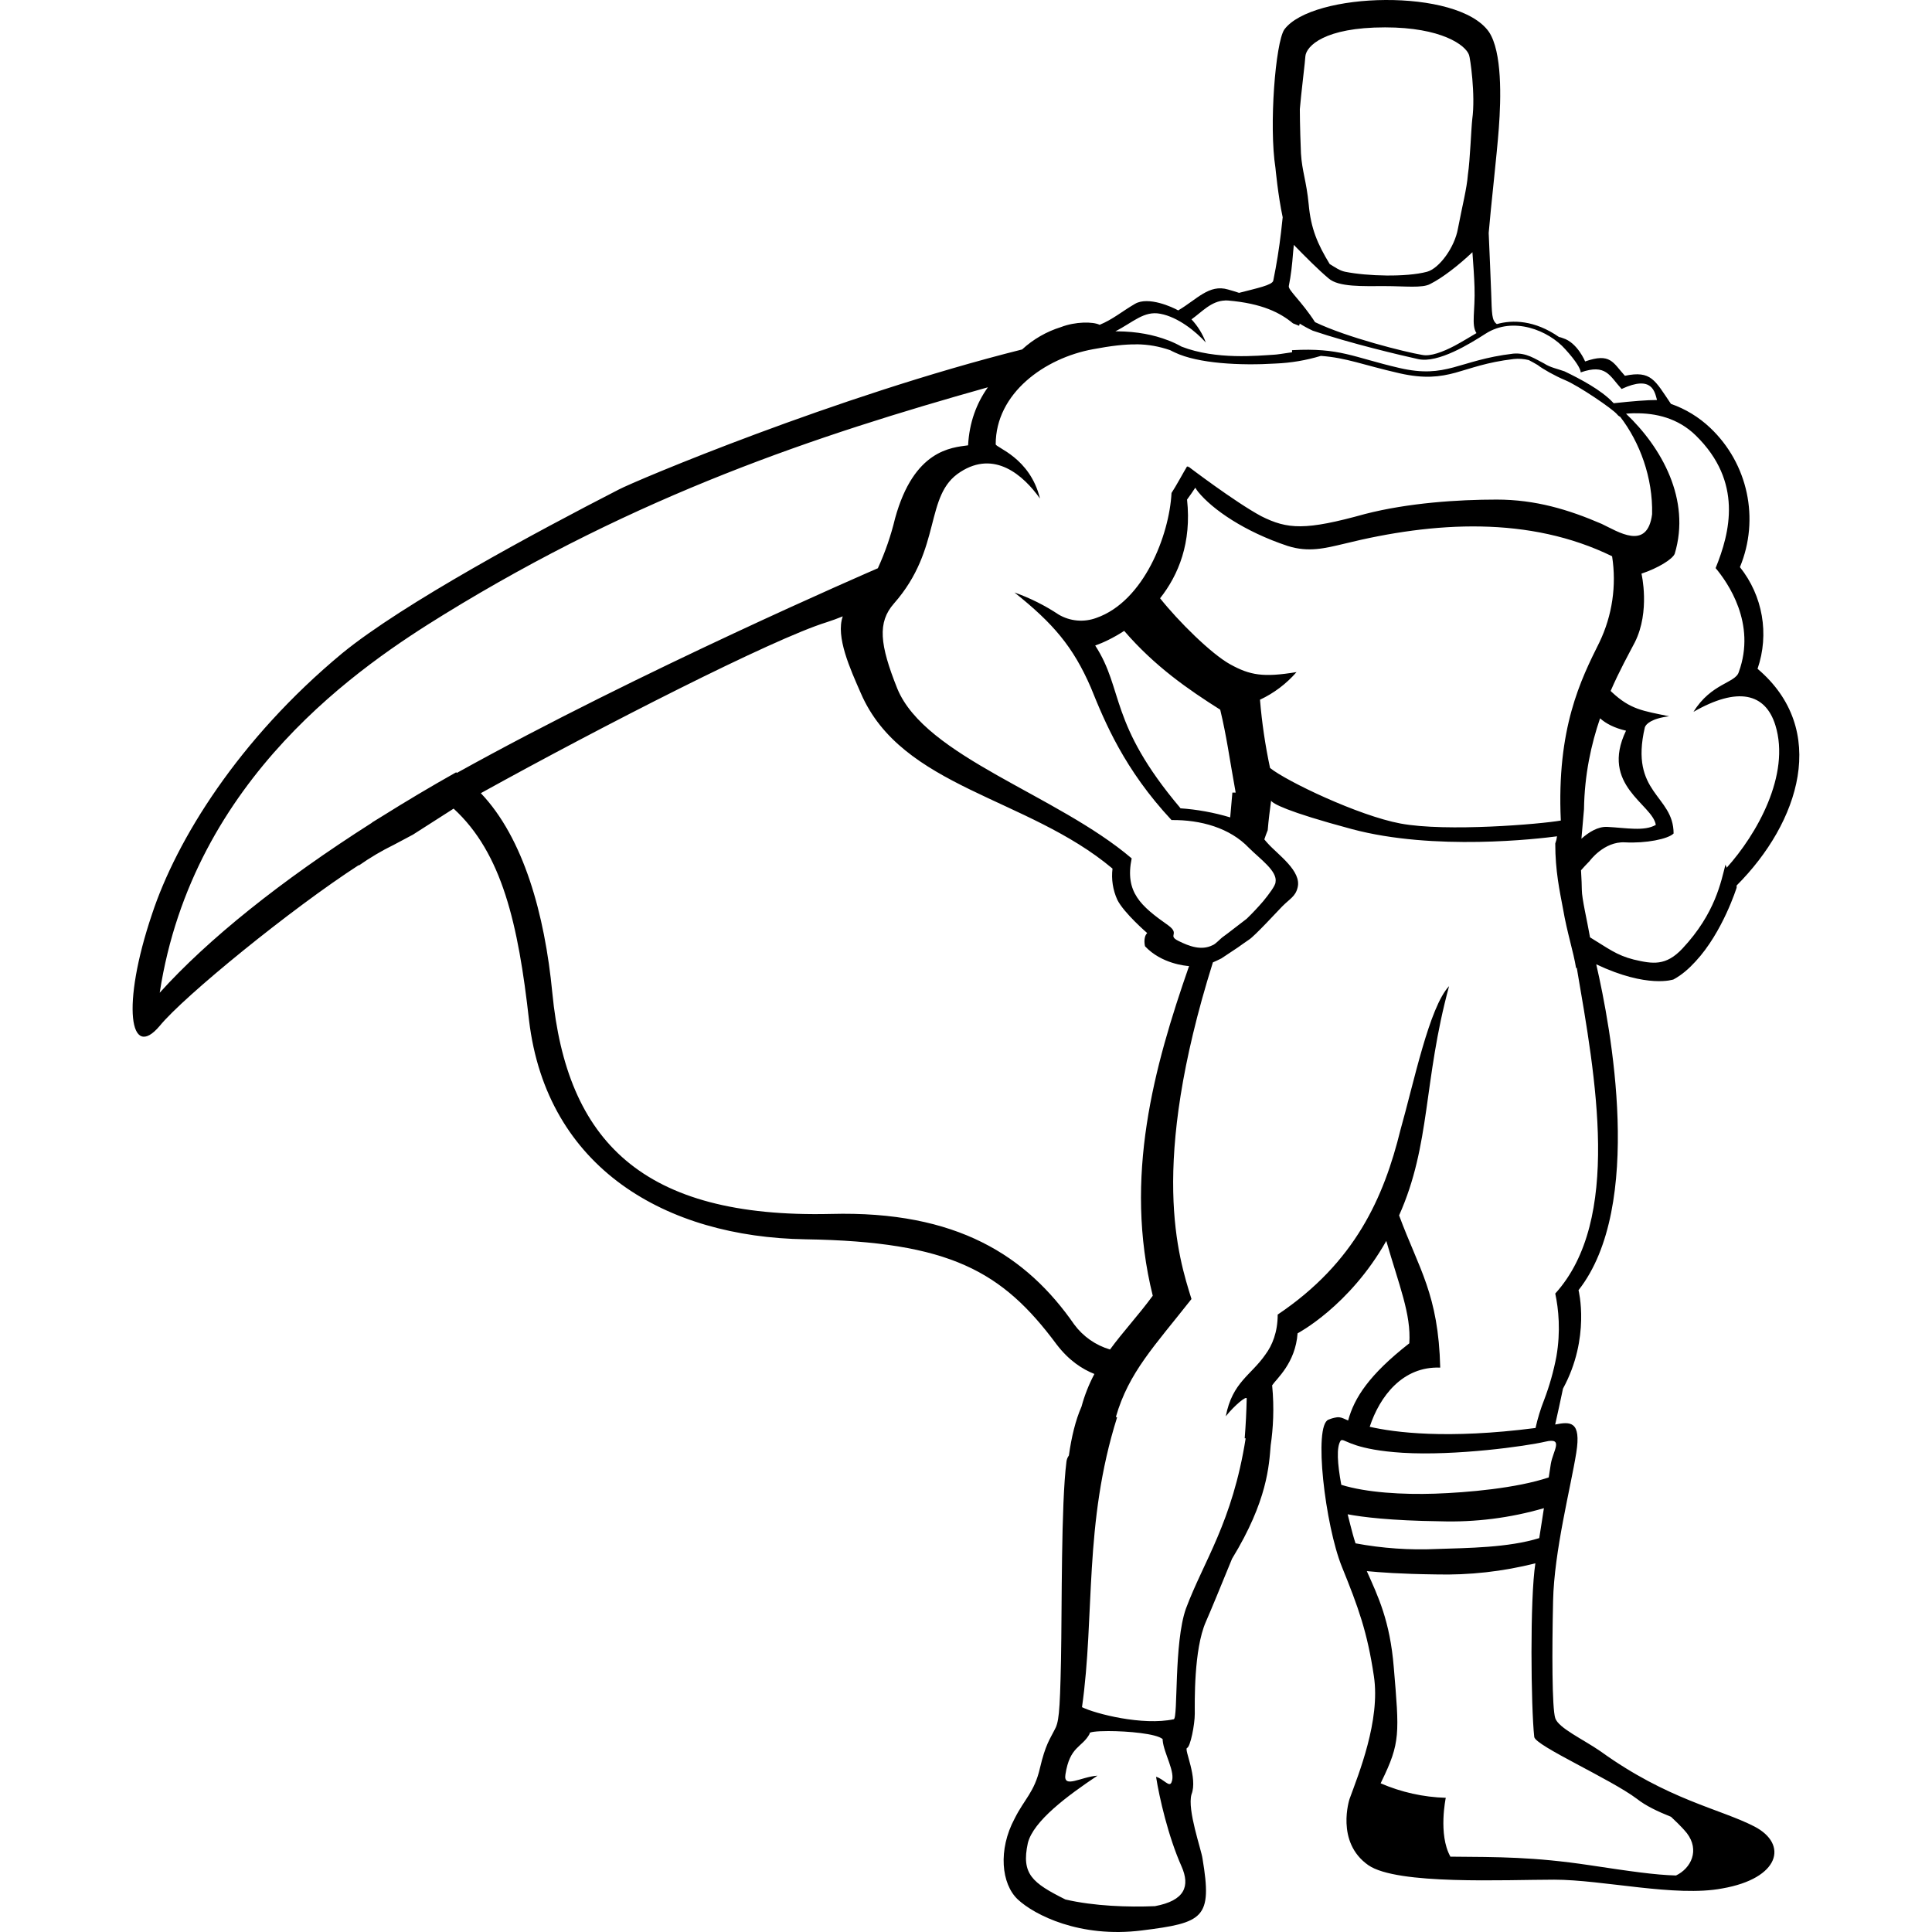
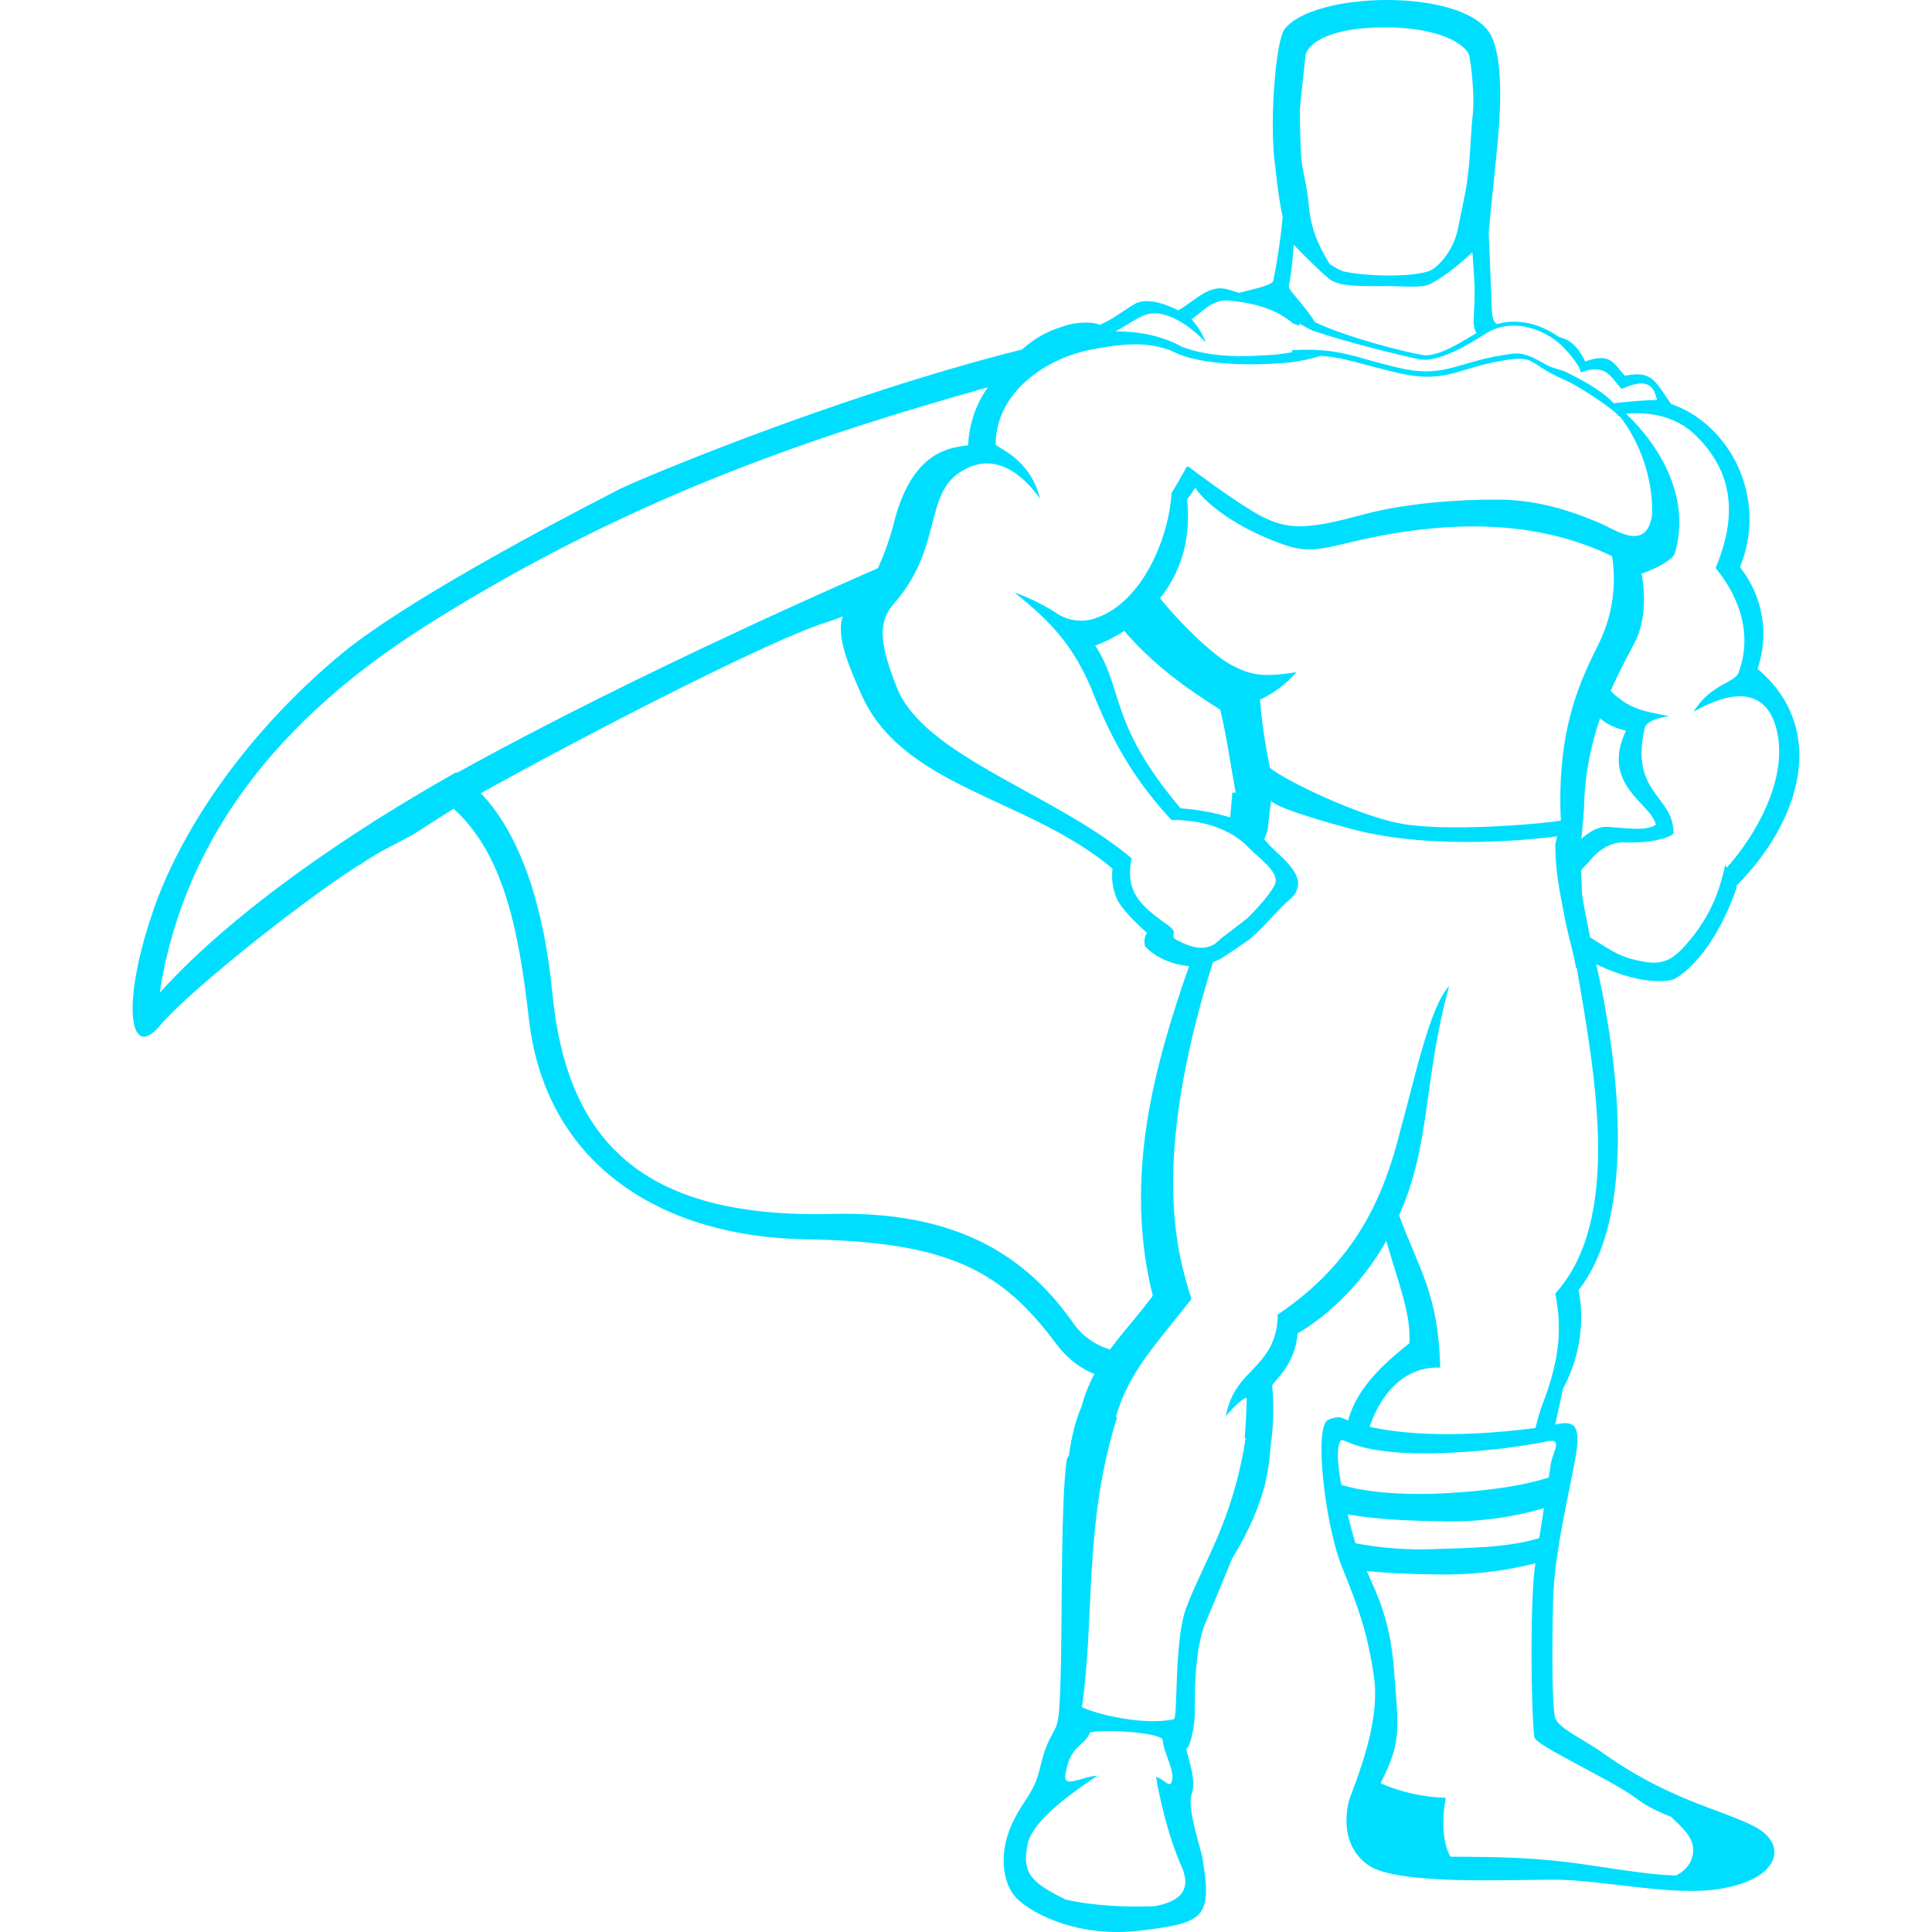
- <svg xmlns="http://www.w3.org/2000/svg" fill="currentColor" role="img" viewBox="0 0 24 24">
+ <svg xmlns="http://www.w3.org/2000/svg" fill="#00DEFF" role="img" viewBox="0 0 24 24">
  <path d="M17.21 0c-.545.003-1.084.134-1.256.367-.11.165-.192 1.196-.11 1.718 0 0 .032.345.09.614a14.6 14.6 0 0 1-.02.182 7.024 7.024 0 0 1-.097.605c-.01.056-.207.095-.425.152a2.495 2.495 0 0 0-.138-.042c-.234-.069-.385.123-.618.26-.069-.04-.371-.178-.536-.082-.165.096-.275.193-.44.261-.082-.041-.302-.041-.48.028a1.27 1.27 0 0 0-.483.278c-2.314.58-4.813 1.635-5.012 1.741-1.017.522-2.679 1.415-3.434 2.033-1.291 1.071-2.06 2.322-2.363 3.242-.385 1.14-.275 1.827.096 1.387.298-.366 1.632-1.454 2.475-1.999l-.002.007a3.219 3.219 0 0 1 .44-.26l.233-.124.505-.323c.602.552.803 1.433.937 2.63.22 1.841 1.704 2.693 3.434 2.72 1.8.028 2.446.399 3.119 1.305.153.201.318.307.47.368a1.954 1.954 0 0 0-.16.405c-.075.17-.125.38-.157.608a.157.157 0 0 0-.03.075c-.068.536-.055 1.8-.068 2.473-.014.673-.028.77-.083.866-.055.11-.11.178-.178.467-.069.302-.193.384-.316.631-.206.385-.165.81.041 1.003.206.192.77.481 1.538.385.77-.096.88-.151.756-.893-.014-.11-.192-.605-.137-.797.082-.206-.096-.563-.055-.577.041-.014.096-.288.096-.426 0-.137-.014-.796.137-1.14.062-.14.193-.46.326-.785.442-.723.459-1.161.48-1.41.03-.202.046-.46.018-.744.055-.083.289-.275.316-.646 0 0 .644-.337 1.102-1.148.16.557.31.91.286 1.272-.499.39-.684.678-.76.959-.048-.02-.076-.037-.11-.04h-.027a.437.437 0 0 0-.106.029c-.192.068-.041 1.318.165 1.827.206.508.316.81.398 1.36.083.549-.192 1.222-.302 1.524 0 0-.179.536.233.824.358.248 1.704.18 2.308.18.605 0 1.511.219 2.088.109.715-.124.824-.55.399-.77-.426-.22-1.072-.329-1.91-.933-.22-.152-.522-.289-.563-.412-.041-.124-.041-.838-.027-1.457.013-.618.22-1.414.288-1.84.064-.398-.076-.388-.262-.351.032-.147.066-.292.097-.446.344-.632.193-1.223.193-1.223.82-1.044.4-3.27.22-4.048.64.303.96.188.96.188.102-.055.192-.134.274-.224.337-.362.51-.916.51-.916V11c.782-.783 1.151-1.936.26-2.692a1.331 1.331 0 0 0-.219-1.263 1.56 1.56 0 0 0-.37-1.731 1.36 1.36 0 0 0-.487-.297c-.2-.295-.245-.417-.572-.349-.15-.165-.178-.288-.494-.178 0 0-.096-.234-.275-.289a.25.25 0 0 0-.05-.015c-.302-.21-.576-.215-.772-.16-.064-.048-.061-.124-.07-.388-.008-.2-.019-.486-.031-.744.027-.328.102-.974.126-1.303.028-.37.042-.948-.123-1.195C18.303.12 17.754-.003 17.21 0zm-.005.34c.7 0 1.002.22 1.044.343.013.028.082.495.04.797-.013.11-.027.509-.054.687-.014.179-.069.385-.124.673-.041.234-.233.495-.384.536-.261.069-.742.055-1.017 0-.069-.014-.124-.055-.192-.096-.151-.248-.234-.44-.261-.742-.028-.289-.083-.412-.096-.632-.014-.33-.014-.55-.014-.55.014-.178.069-.618.069-.659.013-.123.233-.357.989-.357zm-1.133 2.702c.146.149.301.306.432.416.124.11.426.096.7.096.248 0 .468.028.564-.027.154-.077.355-.235.523-.394.011.152.022.304.026.435.01.295-.043.468.024.57-.082.048-.174.105-.269.156-.151.08-.306.136-.403.115h-.002c-.209-.035-.931-.215-1.331-.407-.167-.259-.335-.398-.326-.448.027-.137.04-.247.054-.425.004-.03.005-.058.008-.088zm-.853.69l.035.001c.424.036.65.152.808.284l.076.03.008-.027c.047.03.102.06.162.088.47.159 1.104.308 1.309.353.247.055.645-.192.838-.316.343-.22.783-.04.989.193.137.15.192.247.192.288.316-.11.357.041.508.206.385-.179.412.041.44.137-.122 0-.298.014-.538.04l-.012-.012c-.144-.153-.402-.289-.599-.384-.087-.031-.18-.049-.252-.097-.11-.055-.22-.137-.385-.123-.687.082-.824.315-1.415.178-.577-.134-.737-.254-1.333-.221l.001.026c-.105.016-.2.03-.22.03-.206.012-.722.067-1.153-.1a1.256 1.256 0 0 0-.161-.076l-.005-.002h-.001c-.18-.07-.39-.11-.63-.112h-.026c.218-.11.356-.259.56-.218.22.041.44.22.564.357a.858.858 0 0 0-.178-.288c.128-.09.245-.229.418-.234zm-1.1.545c.15.002.28.026.417.073.018.009.034.018.059.029.288.137.81.164 1.25.137a2.26 2.26 0 0 0 .563-.095c.322.024.514.11.977.216.31.07.502.045.695-.007.193-.053.386-.13.723-.17a.542.542 0 0 1 .188.013c.038.02.075.04.11.061.062.049.214.135.343.189.164.068.59.357.645.425a.1.1 0 0 0 .038.03c.242.314.407.755.396 1.21-.06.46-.426.214-.626.12-.412-.178-.824-.302-1.305-.302-.48 0-1.099.041-1.635.179-.741.206-.961.192-1.29.027-.33-.178-.907-.618-.907-.618v.01c-.007-.007-.012-.012-.014-.01-.042.069-.138.247-.193.33-.027.522-.343 1.346-.934 1.552a.547.547 0 0 1-.467-.041 2.503 2.503 0 0 0-.55-.275c.481.384.729.673.949 1.181.174.43.415 1.017 1.002 1.646.363-.004.725.097.962.346.137.137.357.289.33.426 0 .041-.083.151-.151.234a3.231 3.231 0 0 1-.207.22c-.054.04-.247.192-.288.22-.041.027-.096.095-.137.109-.138.069-.289.014-.426-.055s.027-.082-.124-.192c-.34-.24-.541-.411-.454-.832-.932-.794-2.561-1.26-2.911-2.108-.22-.55-.248-.824-.042-1.058.605-.687.371-1.346.825-1.634.425-.275.783.04.989.33-.124-.509-.55-.633-.55-.674 0-.632.605-1.071 1.21-1.181.218-.041.389-.062.54-.06zm-1.847.534c-.14.196-.231.435-.246.721-.206.028-.673.055-.907.907a3.39 3.39 0 0 1-.214.62c-.103.045-2.946 1.274-5.229 2.542l-.01-.007c-.32.18-.627.363-.919.546l-.125.077-.001.003c-1.136.723-2.04 1.45-2.637 2.112.412-2.679 2.528-4.08 3.53-4.698 2.42-1.489 4.629-2.225 6.758-2.823zm8.037.323c.26-.004.536.06.756.275.59.577.425 1.209.247 1.648.15.179.508.687.288 1.291-.04.138-.343.138-.563.495.55-.316.893-.233 1.017.165.192.618-.234 1.36-.605 1.772 0-.014-.014-.028-.014-.041-.055.206-.123.604-.535 1.044-.206.22-.371.192-.605.137-.215-.054-.322-.142-.543-.276-.036-.207-.102-.482-.102-.59 0-.044-.004-.141-.01-.243.032-.036.066-.074.106-.114 0 0 .178-.247.44-.233.26.014.535-.041.604-.11 0-.48-.55-.494-.357-1.319.013-.04.082-.11.302-.137-.33-.069-.48-.083-.714-.302l-.013-.013c.11-.253.224-.457.301-.605.193-.385.082-.852.082-.852.207-.069.385-.179.413-.247.203-.673-.164-1.322-.605-1.74.036-.003.073-.005.11-.006zm-5.46.925c.01.016.02.033.034.05.179.22.577.495 1.113.673.26.083.467.028.7-.027 1.123-.278 2.304-.346 3.33.155a1.82 1.82 0 0 1-.157 1.068c-.232.465-.533 1.068-.48 2.215-.246.044-1.419.144-1.992.037-.521-.097-1.416-.525-1.62-.69a6.703 6.703 0 0 1-.125-.848 1.37 1.37 0 0 0 .454-.343c-.412.068-.577.04-.825-.097-.235-.13-.642-.533-.87-.82.229-.29.393-.69.335-1.226.037-.05.07-.099.102-.147zm-4.38 1.598c-.09.253.093.654.224.953.508 1.179 2.07 1.29 3.127 2.18a.723.723 0 0 0 .06.388c.083.165.371.413.371.413-.055.054-.027.164-.027.164.204.217.504.243.547.246-.435 1.248-.816 2.626-.451 4.095-.179.244-.368.445-.531.668a.851.851 0 0 1-.444-.31c-.591-.852-1.457-1.416-3.023-1.374-2.349.055-3.283-.907-3.461-2.748-.094-.974-.357-1.922-.888-2.479C7.489 9.014 9.6 7.937 10.268 7.73a2.8 2.8 0 0 0 .2-.073zm3.496.18c.381.442.795.727 1.193.979.082.343.11.577.192 1.03h-.041l-.027.308a2.836 2.836 0 0 0-.62-.113l.001-.003c-.893-1.057-.7-1.47-1.058-2.019.097-.034.225-.094.36-.182zm5.911 1.086c.076.067.178.12.323.154-.327.68.33.912.37 1.17-.143.083-.367.037-.603.025-.115-.006-.229.065-.321.147l.032-.367c.006-.43.09-.809.2-1.13zM15.79 9.947c.024.035.178.131 1.002.352 1.026.275 2.323.12 2.55.09a.378.378 0 0 1-.022.089c0 .343.055.59.096.81.053.308.13.533.163.74l.008-.007c.234 1.367.561 3.133-.267 4.048.041.192.069.467.014.783a3.204 3.204 0 0 1-.151.535 2.29 2.29 0 0 0-.108.352c-1.1.142-1.755.055-2.06-.015.123-.374.407-.754.876-.735-.022-.911-.264-1.223-.511-1.891.395-.883.299-1.665.621-2.848-.247.261-.44 1.209-.604 1.786-.206.838-.563 1.648-1.525 2.294 0 .22-.069.384-.151.494-.179.261-.412.344-.494.77.11-.138.26-.261.26-.22a8.51 8.51 0 0 1-.025.493l.012.001c-.165 1.044-.522 1.525-.742 2.115-.151.426-.096 1.36-.151 1.374-.385.083-.975-.068-1.14-.15.162-1.14.019-2.278.436-3.6l-.015-.006c.16-.554.478-.878.939-1.464-.161-.52-.532-1.64.266-4.182.033-.014.067-.03.105-.049l.206-.137c.04-.028.096-.069.137-.096.069-.042.371-.371.412-.412.096-.097.165-.124.192-.234.055-.206-.247-.412-.37-.55-.018-.019-.03-.034-.043-.05.013-.039.027-.077.042-.114.01-.125.028-.26.042-.367zm.883 7.942c.05.002.174.122.751.158.66.04 1.539-.083 1.772-.138.234-.055.097.11.069.275l-.026.169c-.399.134-1.008.188-1.416.202-.393.013-.846-.012-1.161-.11-.048-.26-.063-.47-.007-.55a.024.024 0 0 1 .018-.006zm2.506.846c-.02.135-.035.223-.058.372-.388.12-.888.122-1.27.135a4.413 4.413 0 0 1-1.012-.07 2.065 2.065 0 0 1-.033-.109 11.343 11.343 0 0 1-.065-.252c.179.034.53.079 1.15.087a4.142 4.142 0 0 0 1.288-.163zm-.106.685c-.069.44-.055 1.786-.014 2.157.014.11.948.522 1.277.77.107.085.259.157.422.222.042.042.116.105.197.203.162.213.052.436-.135.526-.264-.007-.568-.052-1.074-.128-.695-.104-1.129-.101-1.73-.106v-.003c-.152-.275-.056-.728-.056-.728a2.2 2.2 0 0 1-.809-.18l.012-.026c.234-.48.22-.591.151-1.415-.047-.578-.196-.883-.335-1.195.169.016.409.035.857.041a4.567 4.567 0 0 0 1.237-.138zm-5.306 2.084c.243 0 .6.032.676.1v.014c.014.165.165.399.11.522-.027.069-.096-.041-.192-.068.041.26.151.741.316 1.112.11.248.041.426-.33.495-.33.014-.755 0-1.112-.083-.412-.206-.55-.316-.467-.7.068-.275.494-.59.865-.838-.206.014-.426.165-.398-.014.055-.357.206-.33.302-.508-.02-.02.084-.032.23-.032z" />
</svg>
